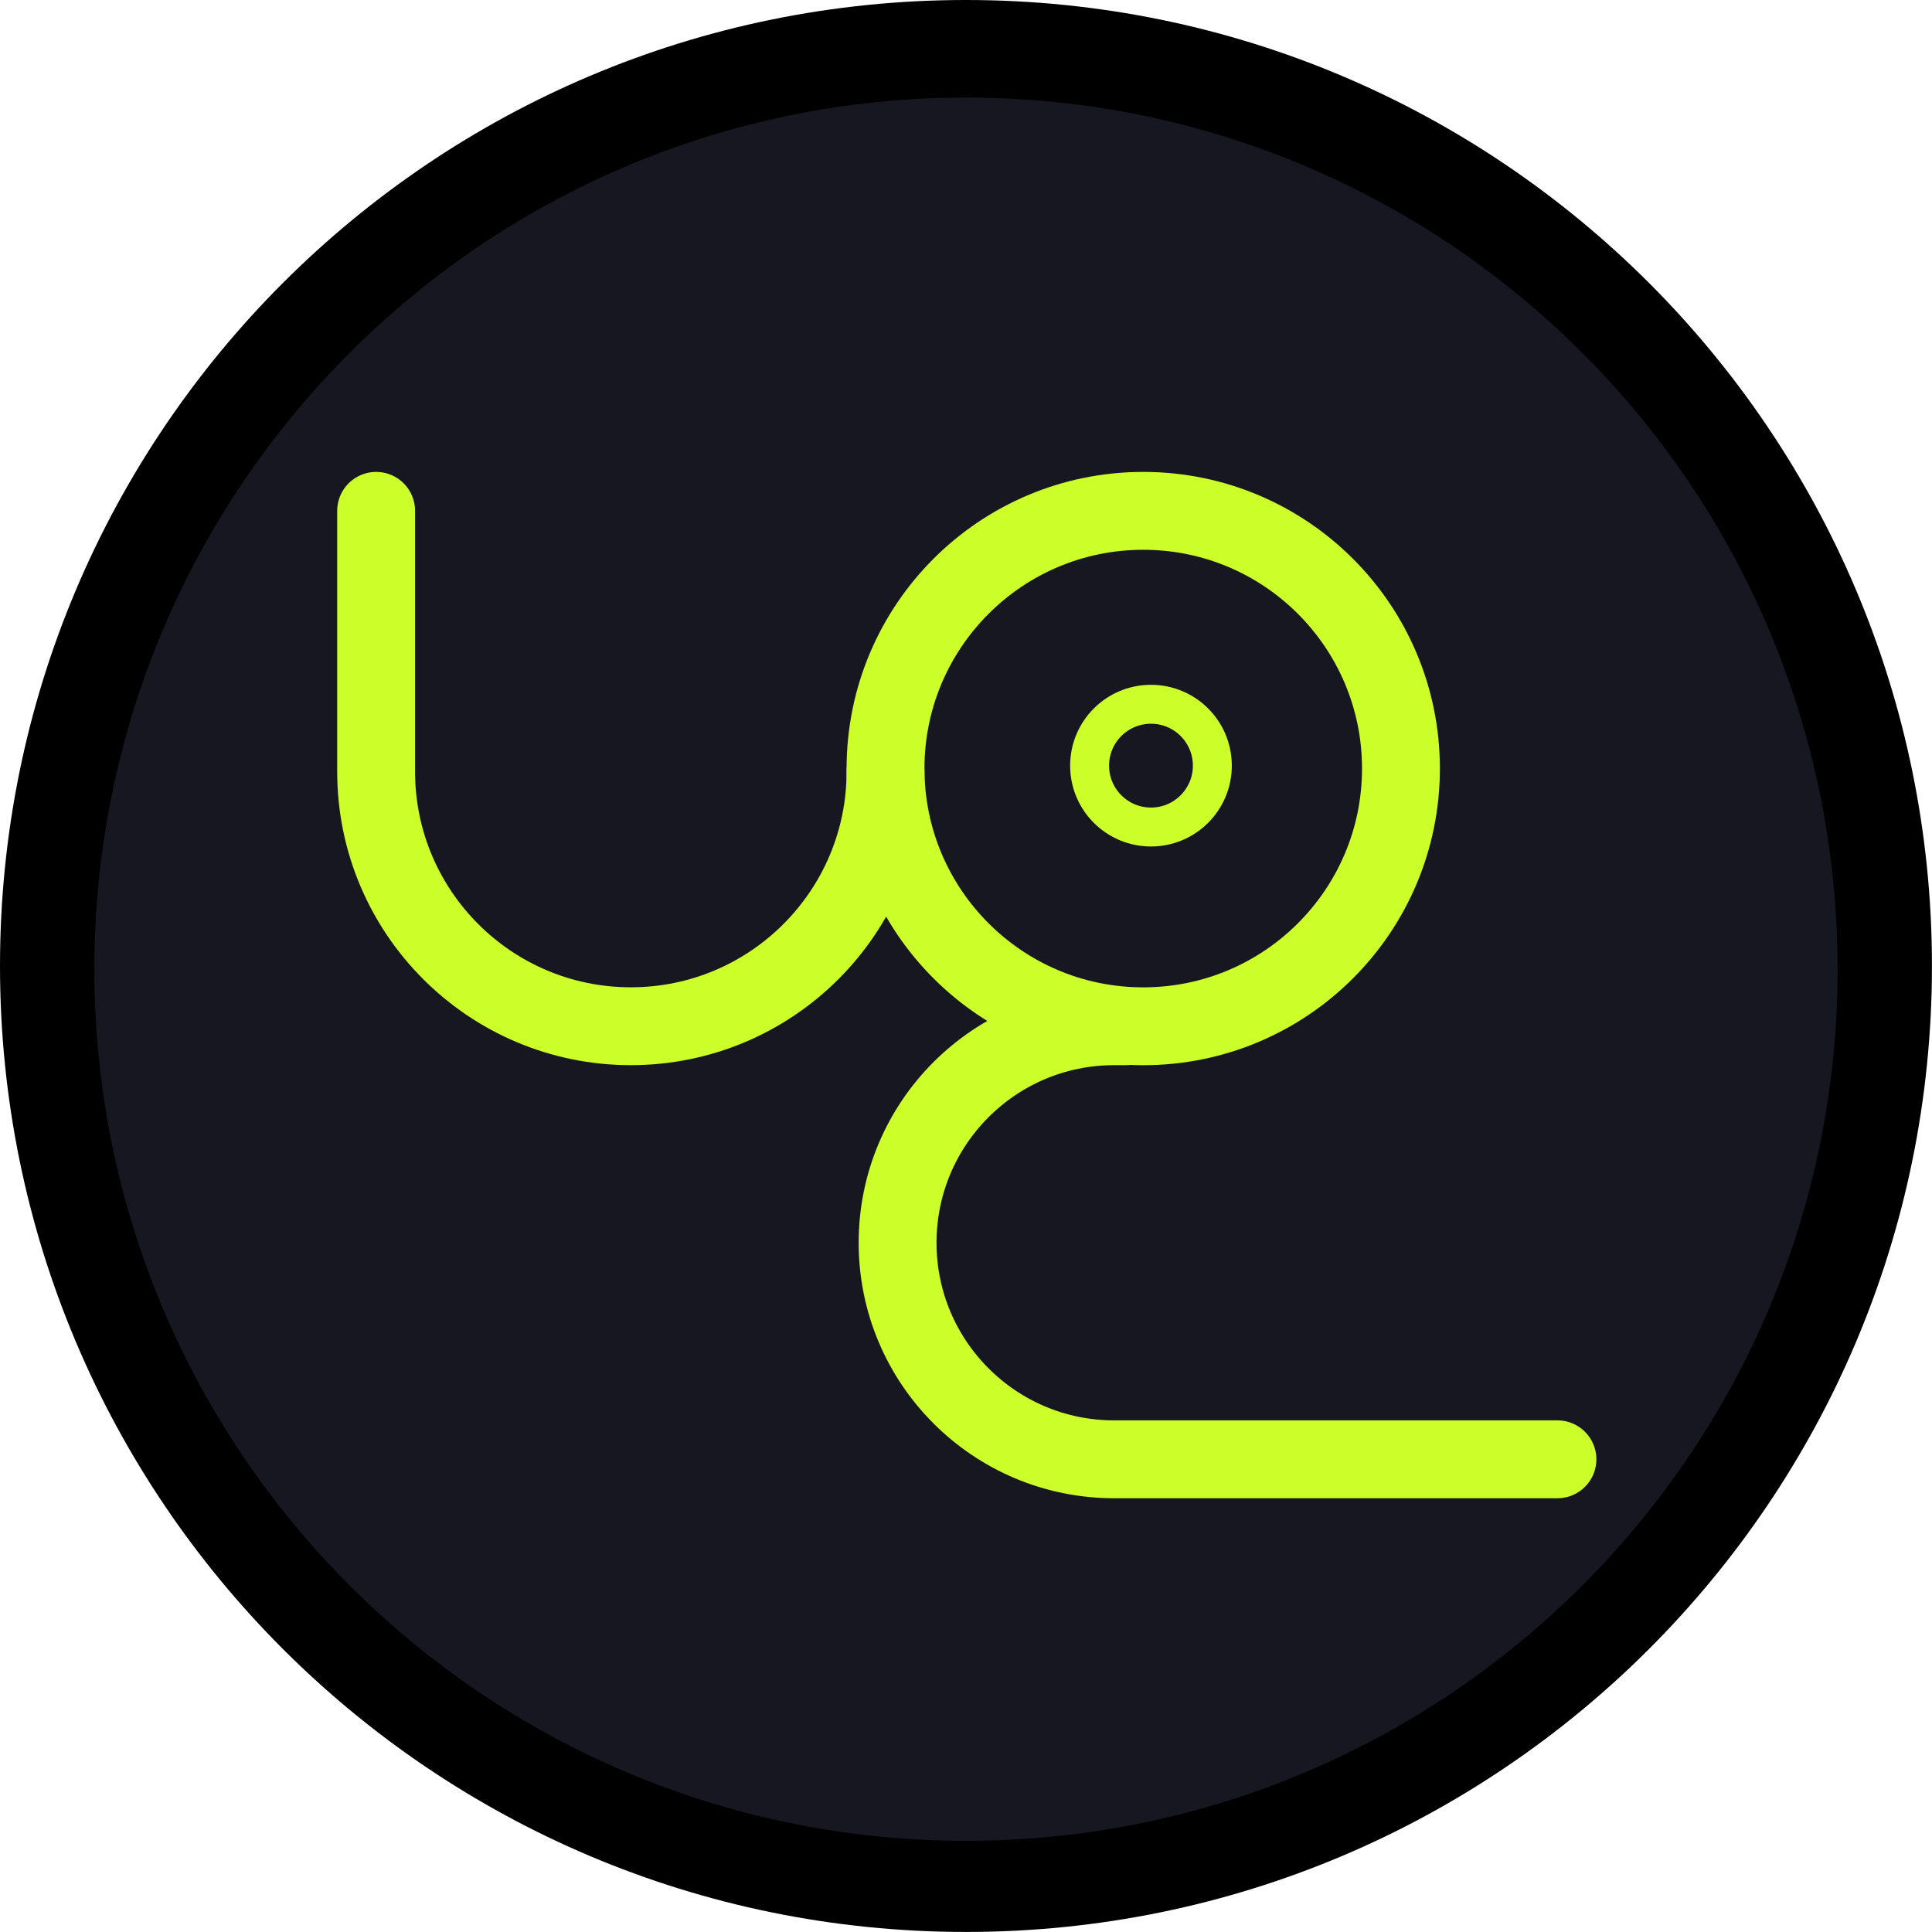
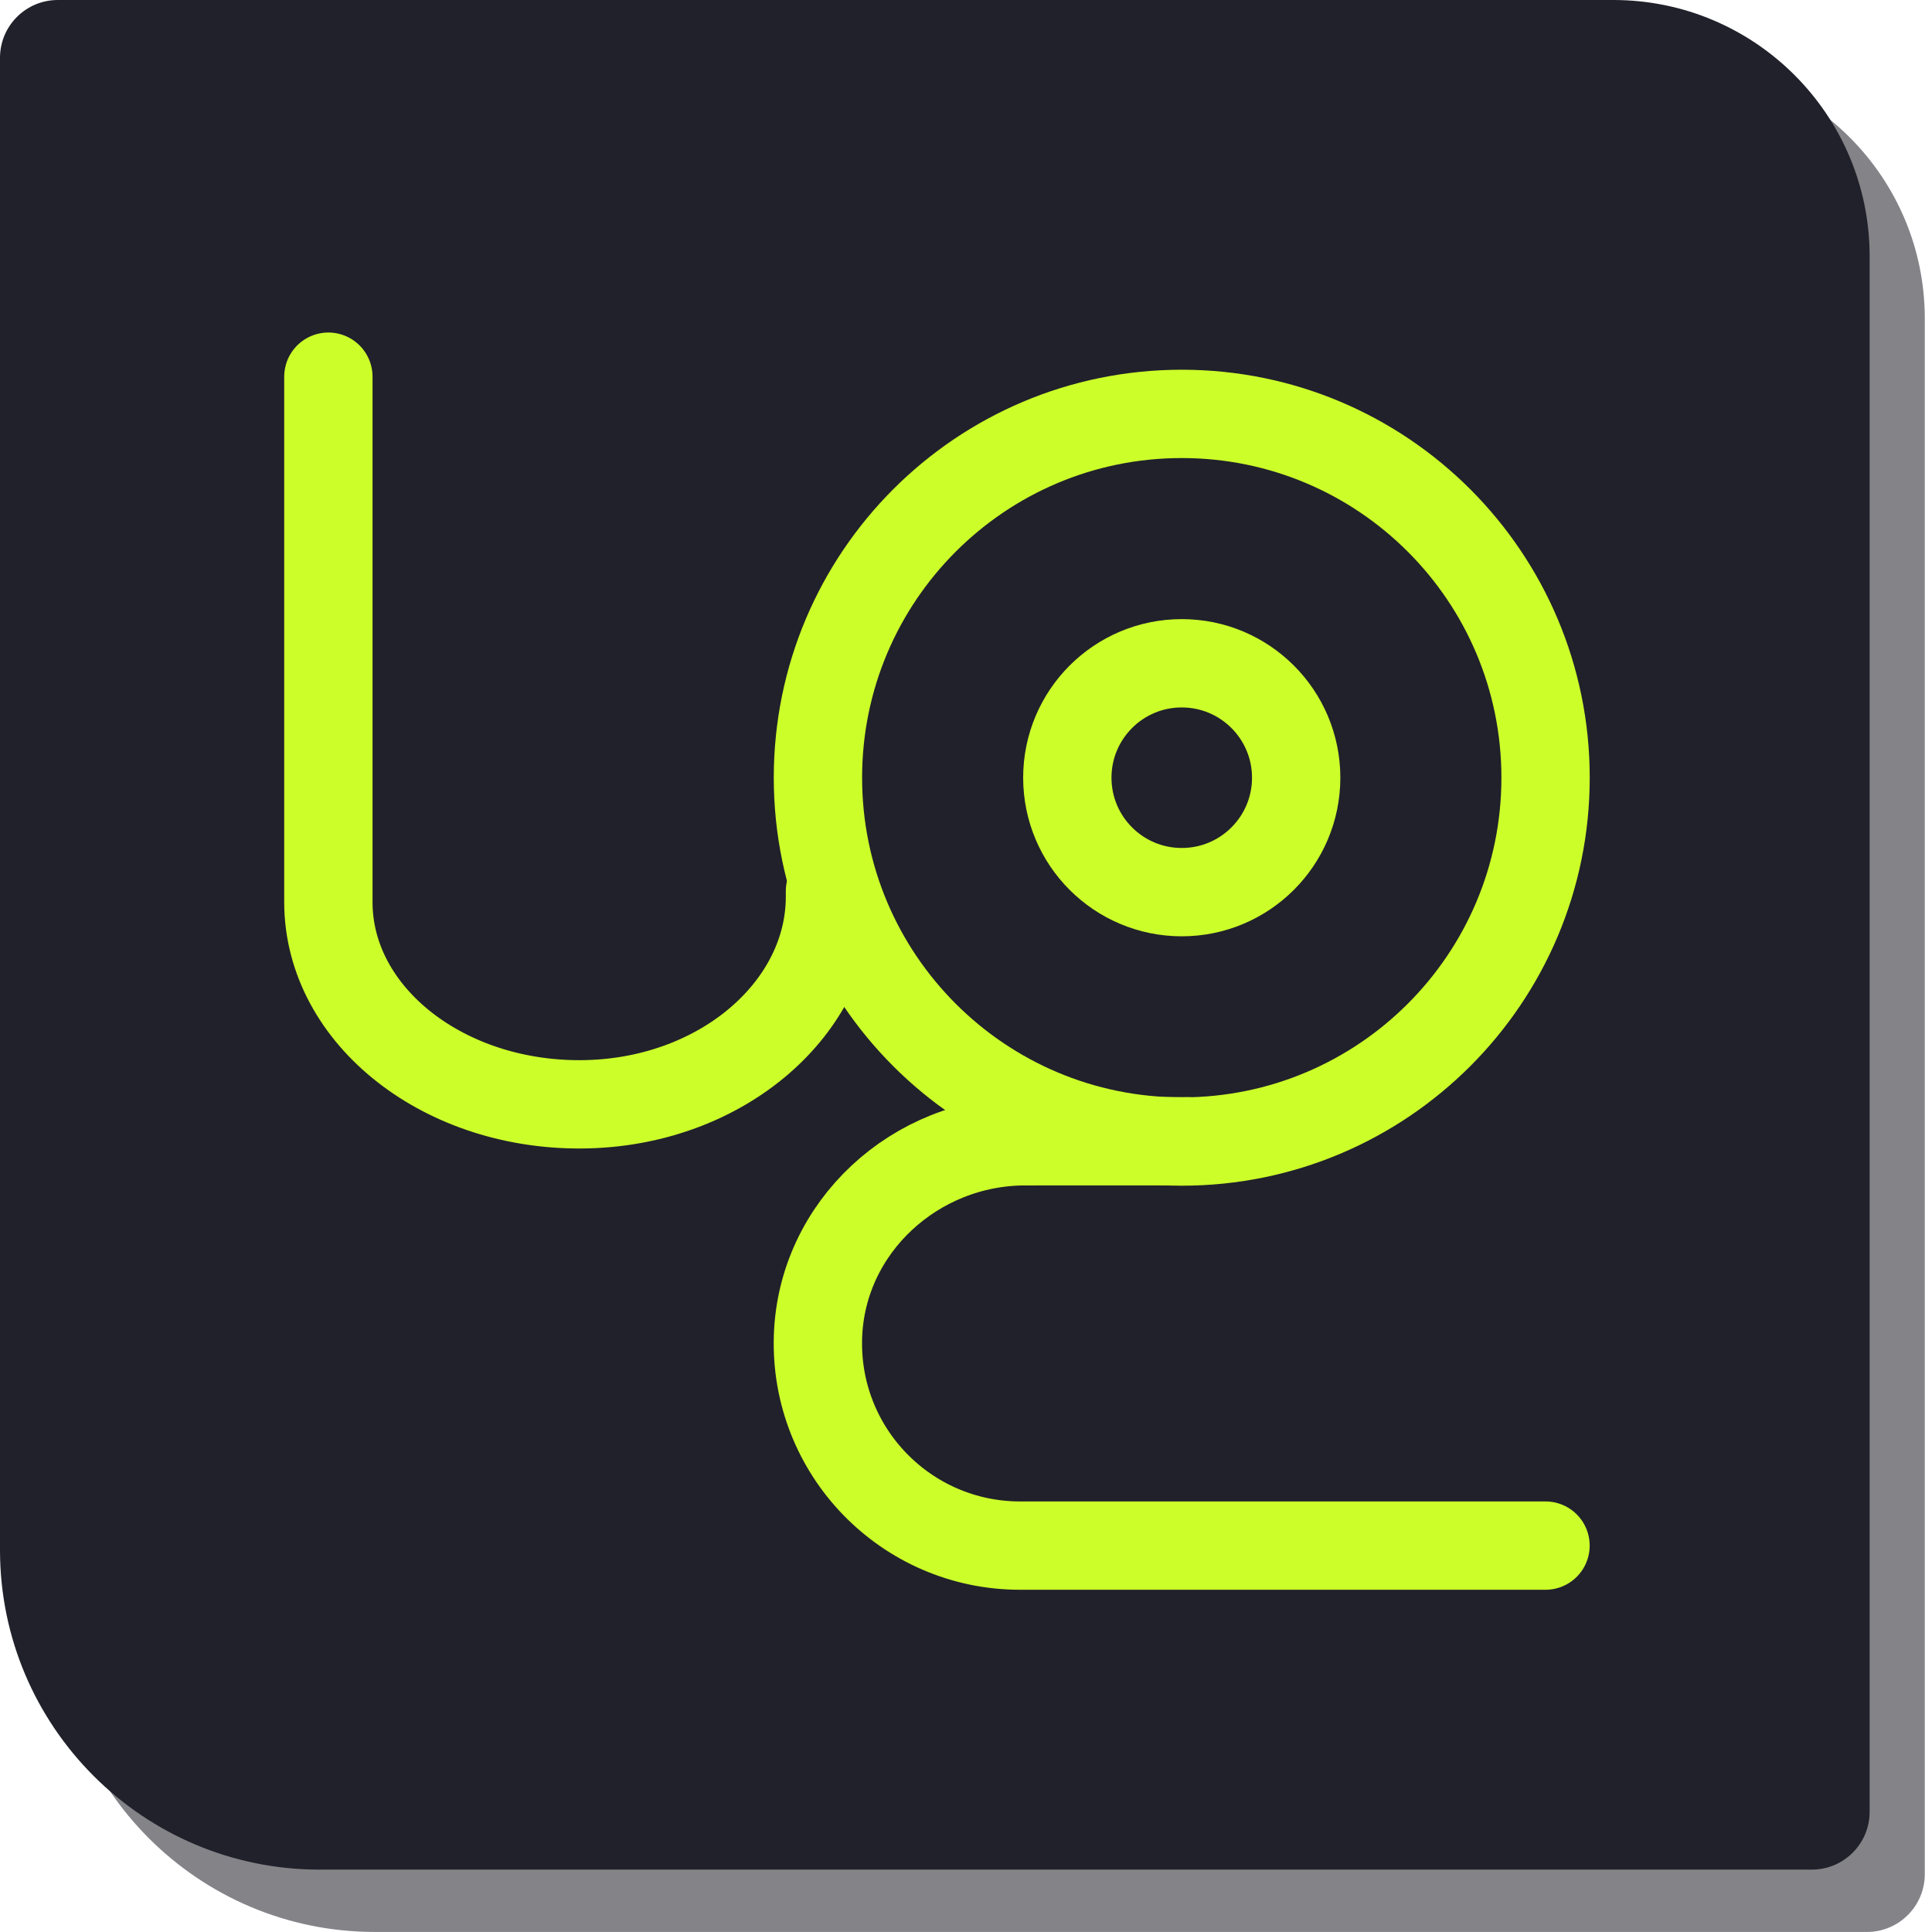
- <svg xmlns="http://www.w3.org/2000/svg" id="Layer_2" width="396.95" height="396.95" viewBox="0 0 396.95 396.95">
+ <svg xmlns="http://www.w3.org/2000/svg" id="Layer_2" width="348.71" height="350" viewBox="0 0 348.71 350">
  <defs>
-     <style>.cls-1{fill:#000;}.cls-1,.cls-2{stroke-width:0px;}.cls-3{stroke-width:8px;}.cls-3,.cls-4{fill:none;stroke:#ccff29;stroke-miterlimit:10;}.cls-4{stroke-linecap:round;stroke-width:16px;}.cls-2{fill:#171721;}</style>
+     <style>.cls-1,.cls-2{fill:none;stroke:#ccff29;stroke-miterlimit:10;stroke-width:16px;}.cls-3,.cls-4{fill:#21212b;stroke-width:0px;}.cls-2{stroke-linecap:round;}.cls-4{opacity:.56;}</style>
  </defs>
  <g id="Layer_2-2">
-     <circle class="cls-1" cx="198.47" cy="198.47" r="198.47" />
-     <circle class="cls-2" cx="198.47" cy="199.13" r="179.08" />
-     <path class="cls-4" d="M77.28,104.96v53.56c0,28.9,23.43,52.33,52.33,52.33s52.33-23.43,52.33-52.33" />
-     <circle class="cls-3" cx="236.48" cy="157.31" r="12.61" />
-     <circle class="cls-4" cx="234.89" cy="157.91" r="52.95" />
-     <path class="cls-4" d="M231.32,210.85h-2.41c-24.57,0-44.49,19.92-44.49,44.49s19.92,44.49,44.49,44.49h91.08" />
+     <path class="cls-4" d="M20.47,11.29h281.82c25.62,0,46.41,20.8,46.41,46.41v281.82c0,5.78-4.69,10.47-10.47,10.47H67.91c-31.96,0-57.91-25.95-57.91-57.91V21.76c0-5.78,4.69-10.47,10.47-10.47Z" />
+     <path class="cls-3" d="M10.47,0h281.82C317.91,0,338.71,20.8,338.71,46.41v281.82c0,5.78-4.69,10.47-10.47,10.47H57.91C25.95,338.71,0,312.76,0,280.8V10.47C0,4.69,4.69,0,10.47,0Z" />
+     <path class="cls-2" d="M150.36,161.44v1.03c0,19.91-19.2,36.9-43.88,37.57-25.8.69-46.99-15.96-46.99-36.61v-95.19" />
+     <circle class="cls-2" cx="214.09" cy="140.89" r="65.91" />
+     <path class="cls-2" d="M186.79,206.75h-1.03c-19.91,0-36.9,15.48-37.57,35.37-.69,20.8,15.96,37.88,36.61,37.88h95.19" />
+     <line class="cls-2" x1="184.81" y1="206.75" x2="215.13" y2="206.75" />
+     <circle class="cls-1" cx="214.09" cy="140.89" r="20.73" />
  </g>
</svg>
